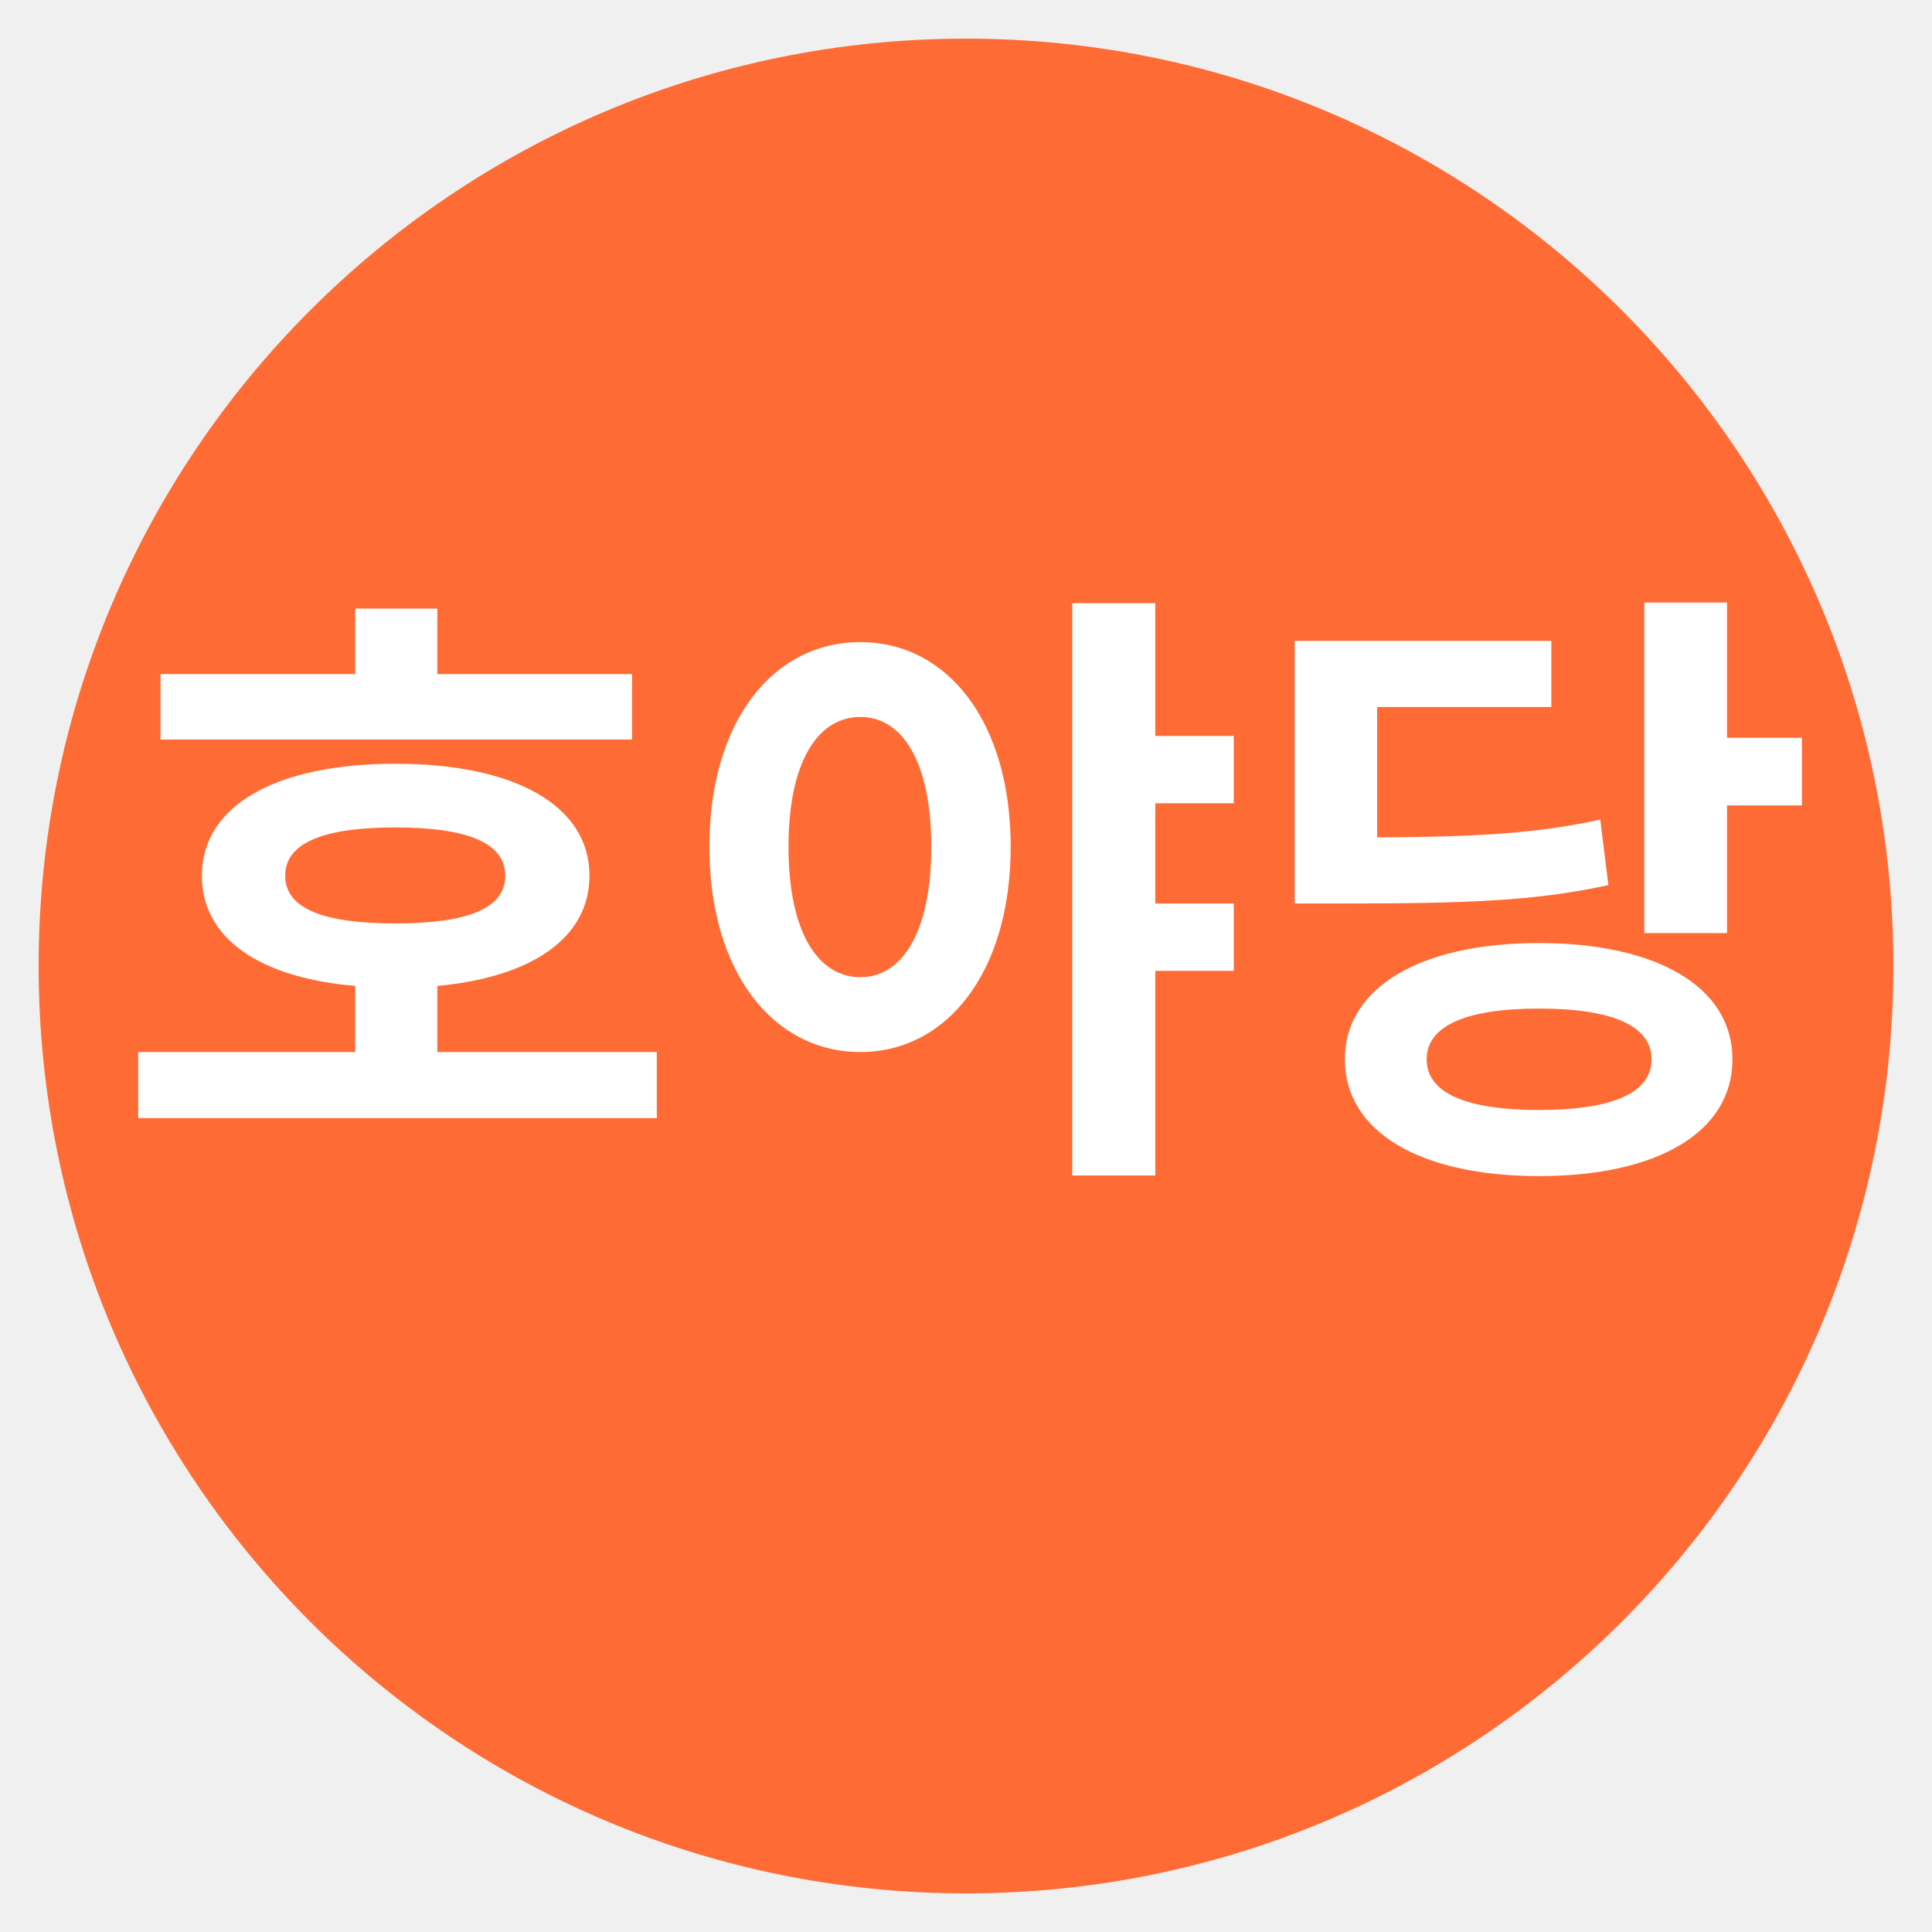
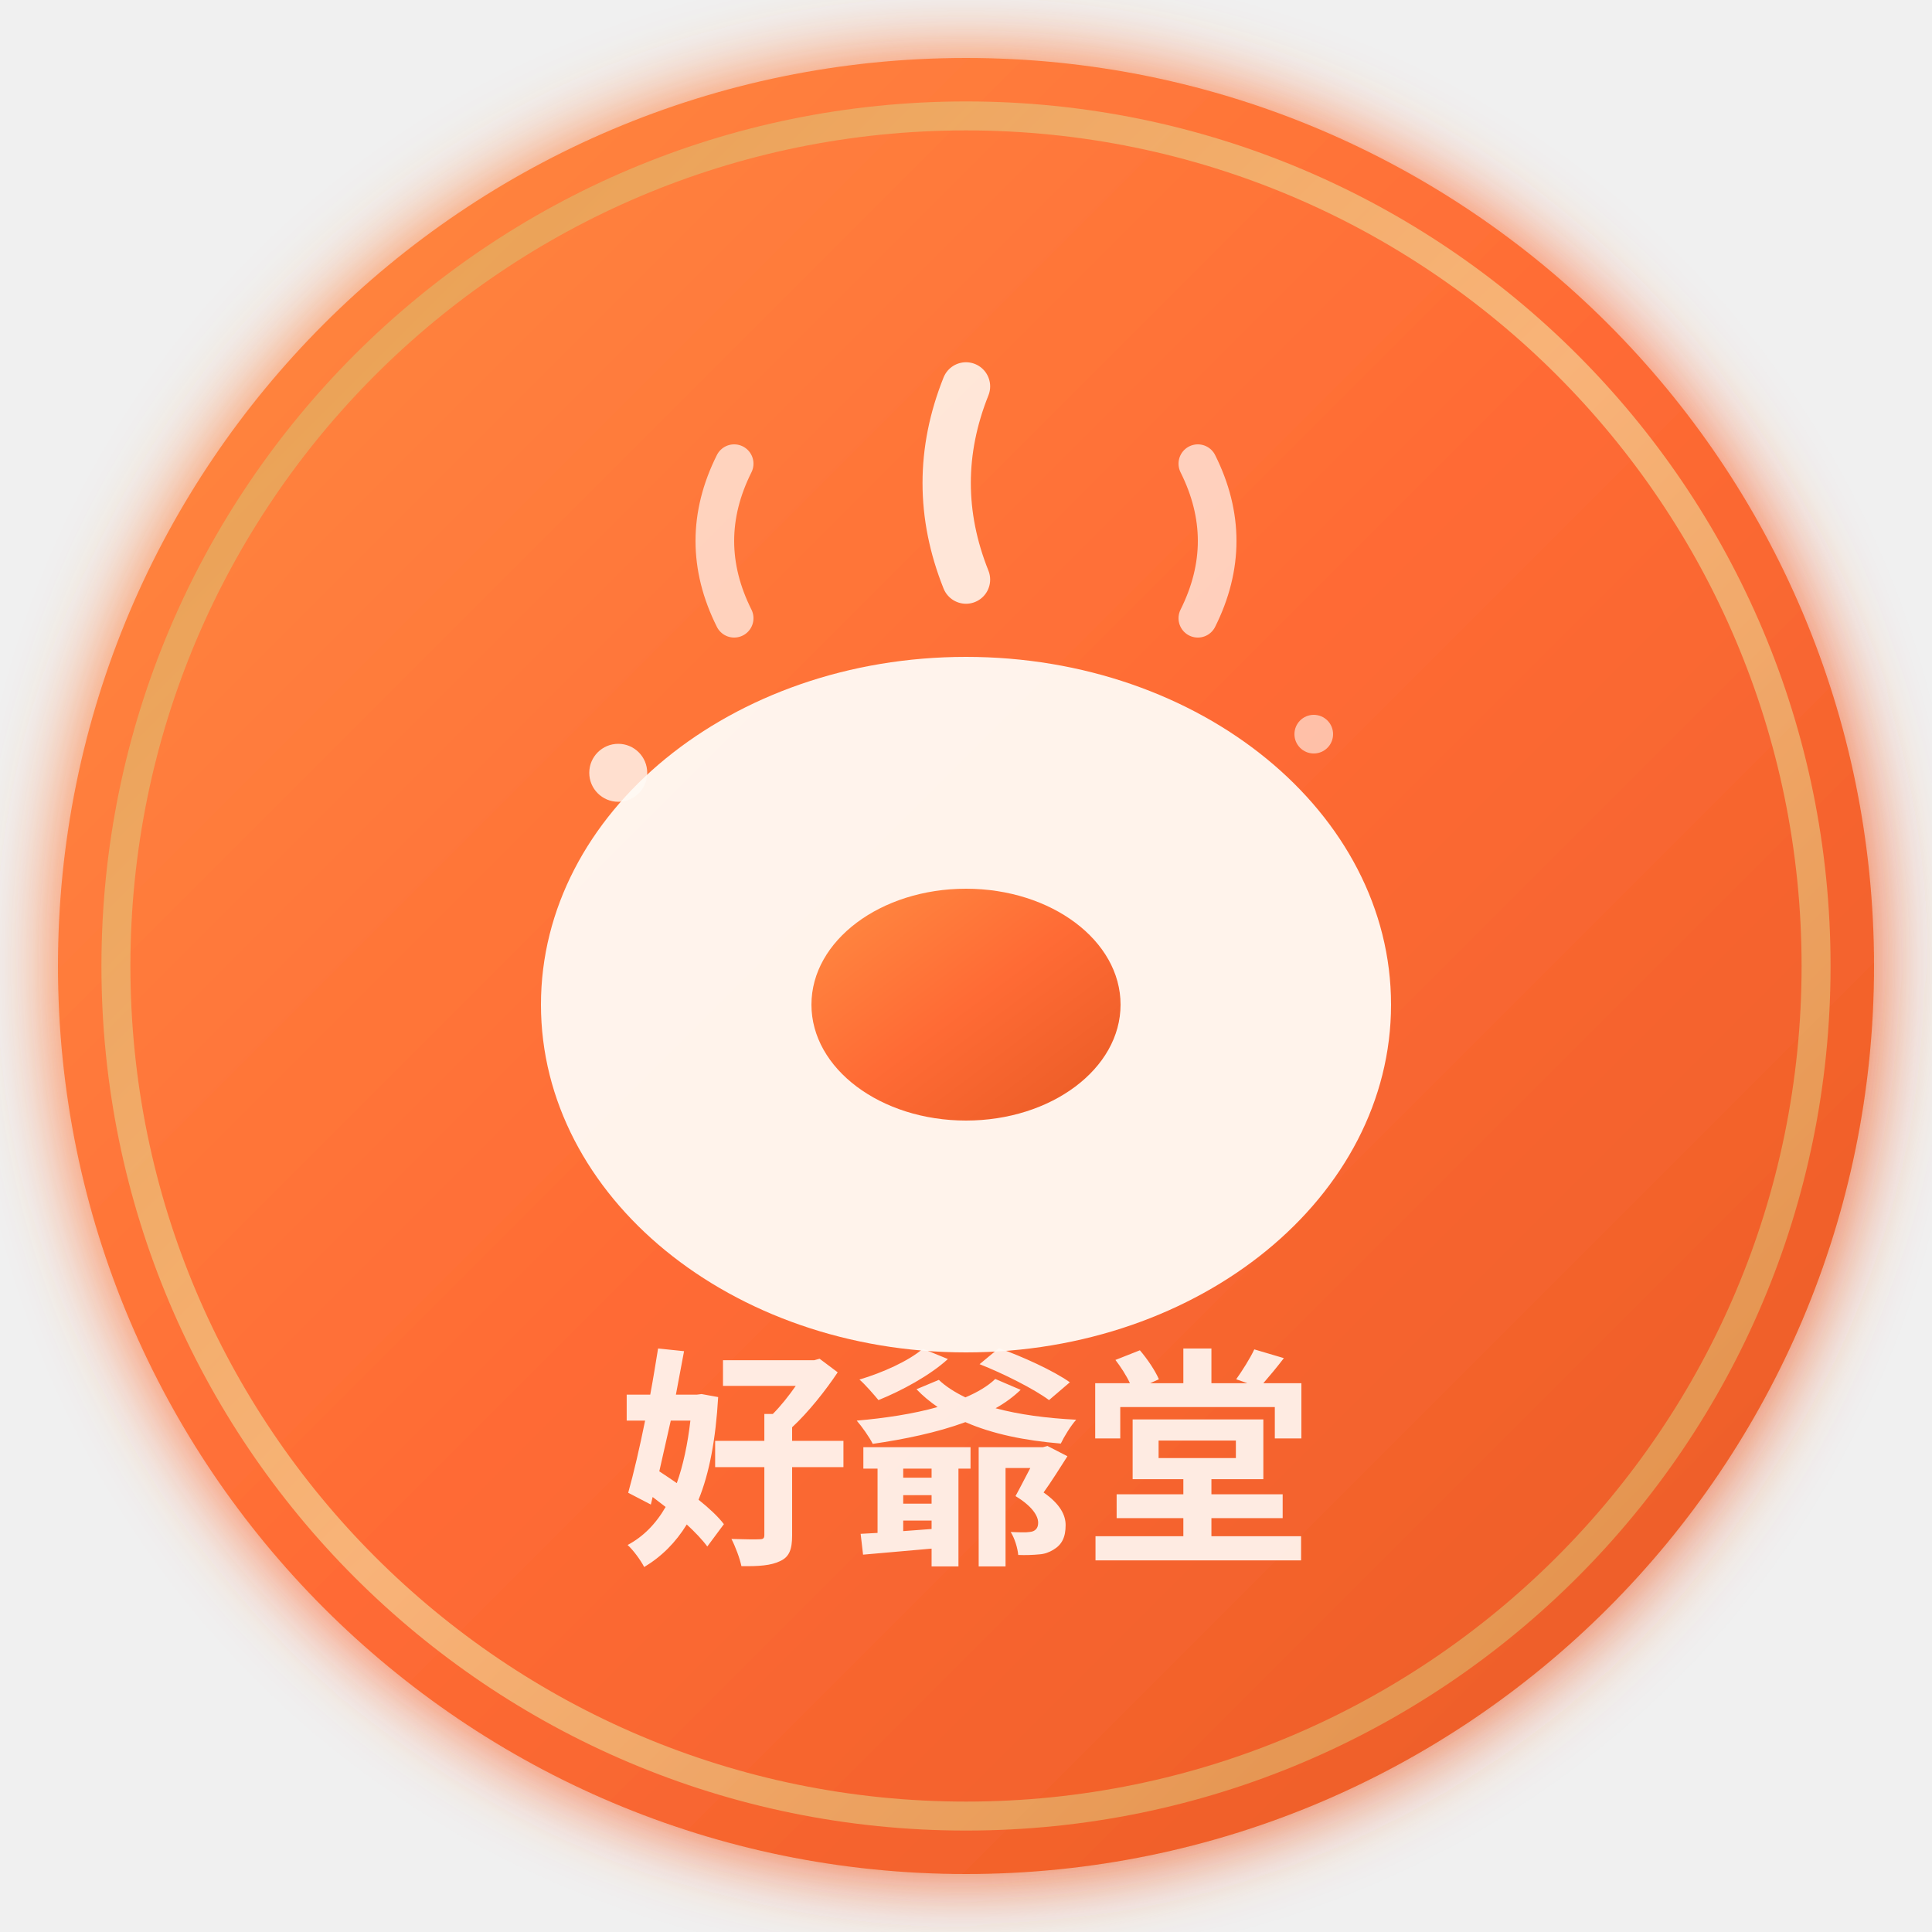
<svg xmlns="http://www.w3.org/2000/svg" viewBox="0 0 100 100">
-   <circle cx="50" cy="50" r="48" fill="#FF6B35" />
-   <text x="50" y="58" font-family="sans-serif" font-size="32" font-weight="bold" fill="white" text-anchor="middle">호야당</text>
+   <defs>
+     <linearGradient id="hoyadangGrad" x1="0%" y1="0%" x2="100%" y2="100%">
+       <stop offset="0%" style="stop-color:#FF8C42" />
+       <stop offset="50%" style="stop-color:#FF6B35" />
+       <stop offset="100%" style="stop-color:#E85A24" />
+     </linearGradient>
+     <filter id="hoyadangGlow" x="-20%" y="-20%" width="140%" height="140%">
+       <feGaussianBlur stdDeviation="2" result="blur" />
+       <feMerge>
+         <feMergeNode in="blur" />
+         <feMergeNode in="SourceGraphic" />
+       </feMerge>
+     </filter>
+     <linearGradient id="goldShine" x1="0%" y1="0%" x2="100%" y2="100%">
+       <stop offset="0%" style="stop-color:#D4A853" />
+       <stop offset="50%" style="stop-color:#F4E4A6" />
+       <stop offset="100%" style="stop-color:#D4A853" />
+     </linearGradient>
+   </defs>
+   <circle cx="50" cy="50" r="47" fill="url(#hoyadangGrad)" filter="url(#hoyadangGlow)" />
+   <circle cx="50" cy="50" r="44" fill="none" stroke="url(#goldShine)" stroke-width="1.5" opacity="0.6" />
+   <ellipse cx="50" cy="52" rx="22" ry="18" fill="#FFFAF5" opacity="0.95" />
+   <ellipse cx="50" cy="52" rx="8" ry="6" fill="url(#hoyadangGrad)" />
+   <path d="M38 32 Q36 28 38 24" stroke="#FFFAF5" stroke-width="2" fill="none" stroke-linecap="round" opacity="0.7" />
+   <path d="M50 30 Q48 25 50 20" stroke="#FFFAF5" stroke-width="2.5" fill="none" stroke-linecap="round" opacity="0.85" />
+   <path d="M62 32 Q64 28 62 24" stroke="#FFFAF5" stroke-width="2" fill="none" stroke-linecap="round" opacity="0.7" />
+   <circle cx="32" cy="40" r="1.5" fill="#FFFAF5" opacity="0.8" />
+   <circle cx="68" cy="38" r="1" fill="#FFFAF5" opacity="0.6" />
+   <text x="50" y="80" font-family="serif" font-size="12" font-weight="600" fill="#FFFAF5" text-anchor="middle" opacity="0.9">好爺堂</text>
</svg>
